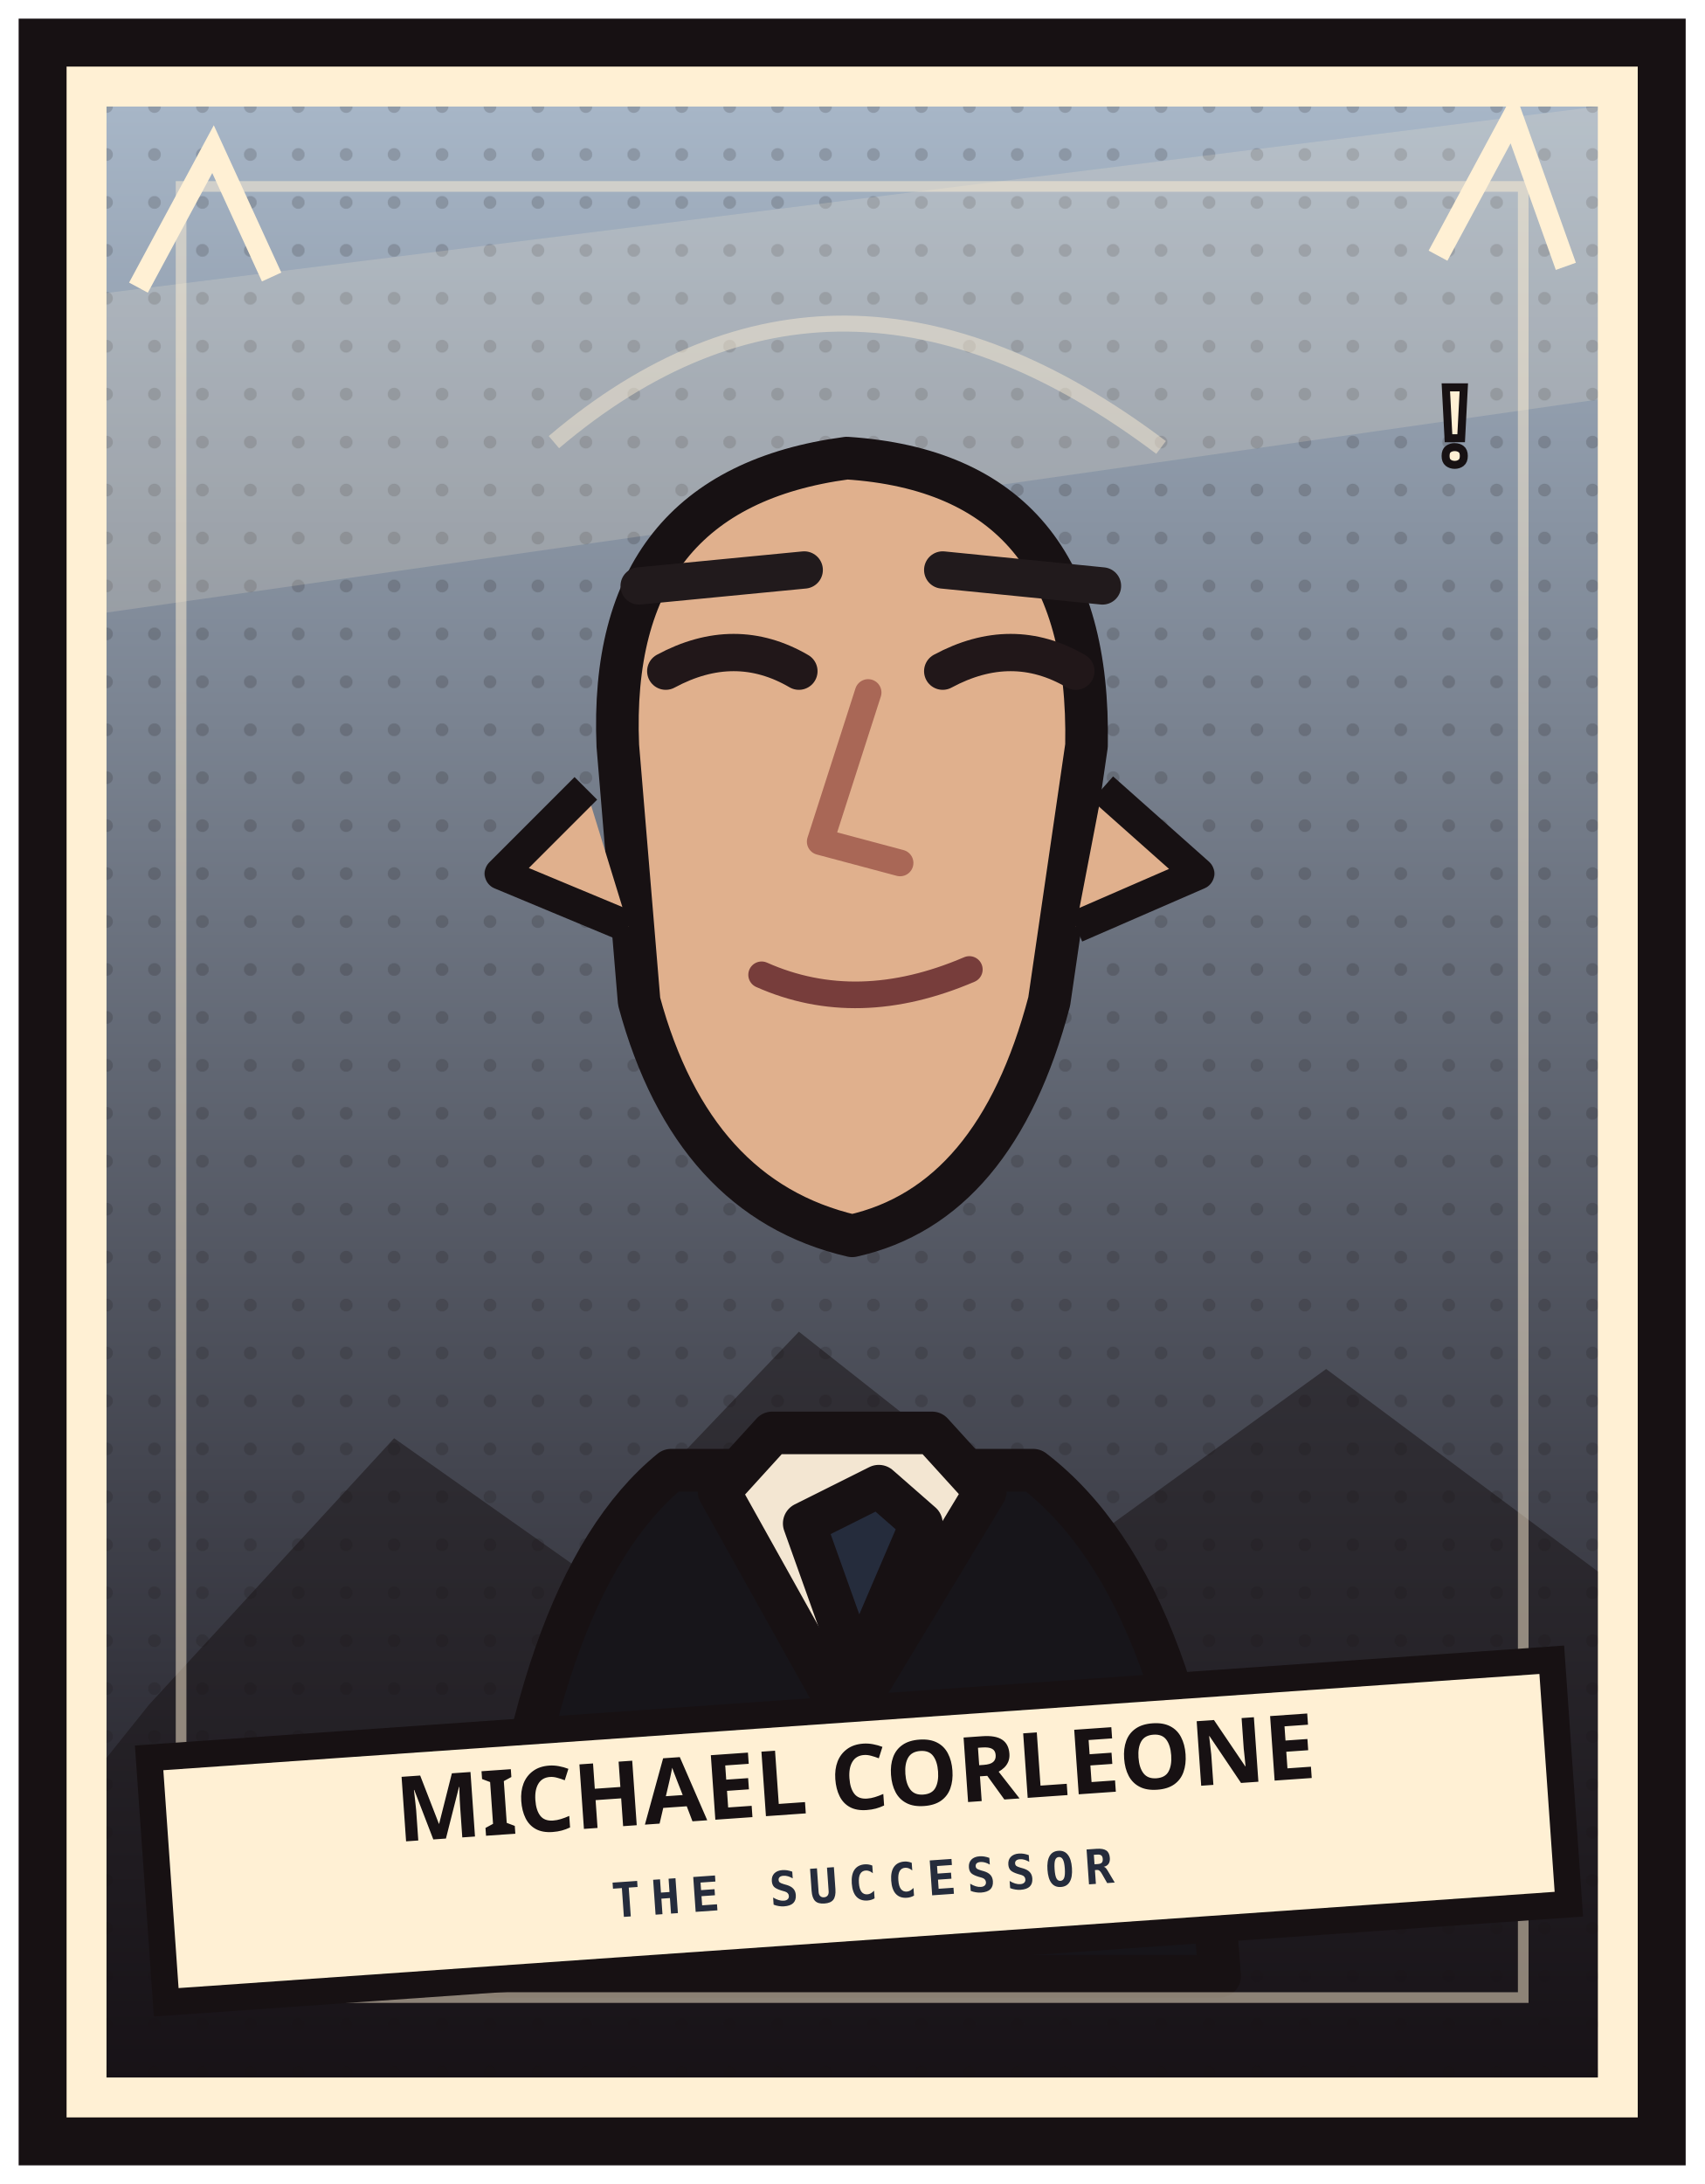
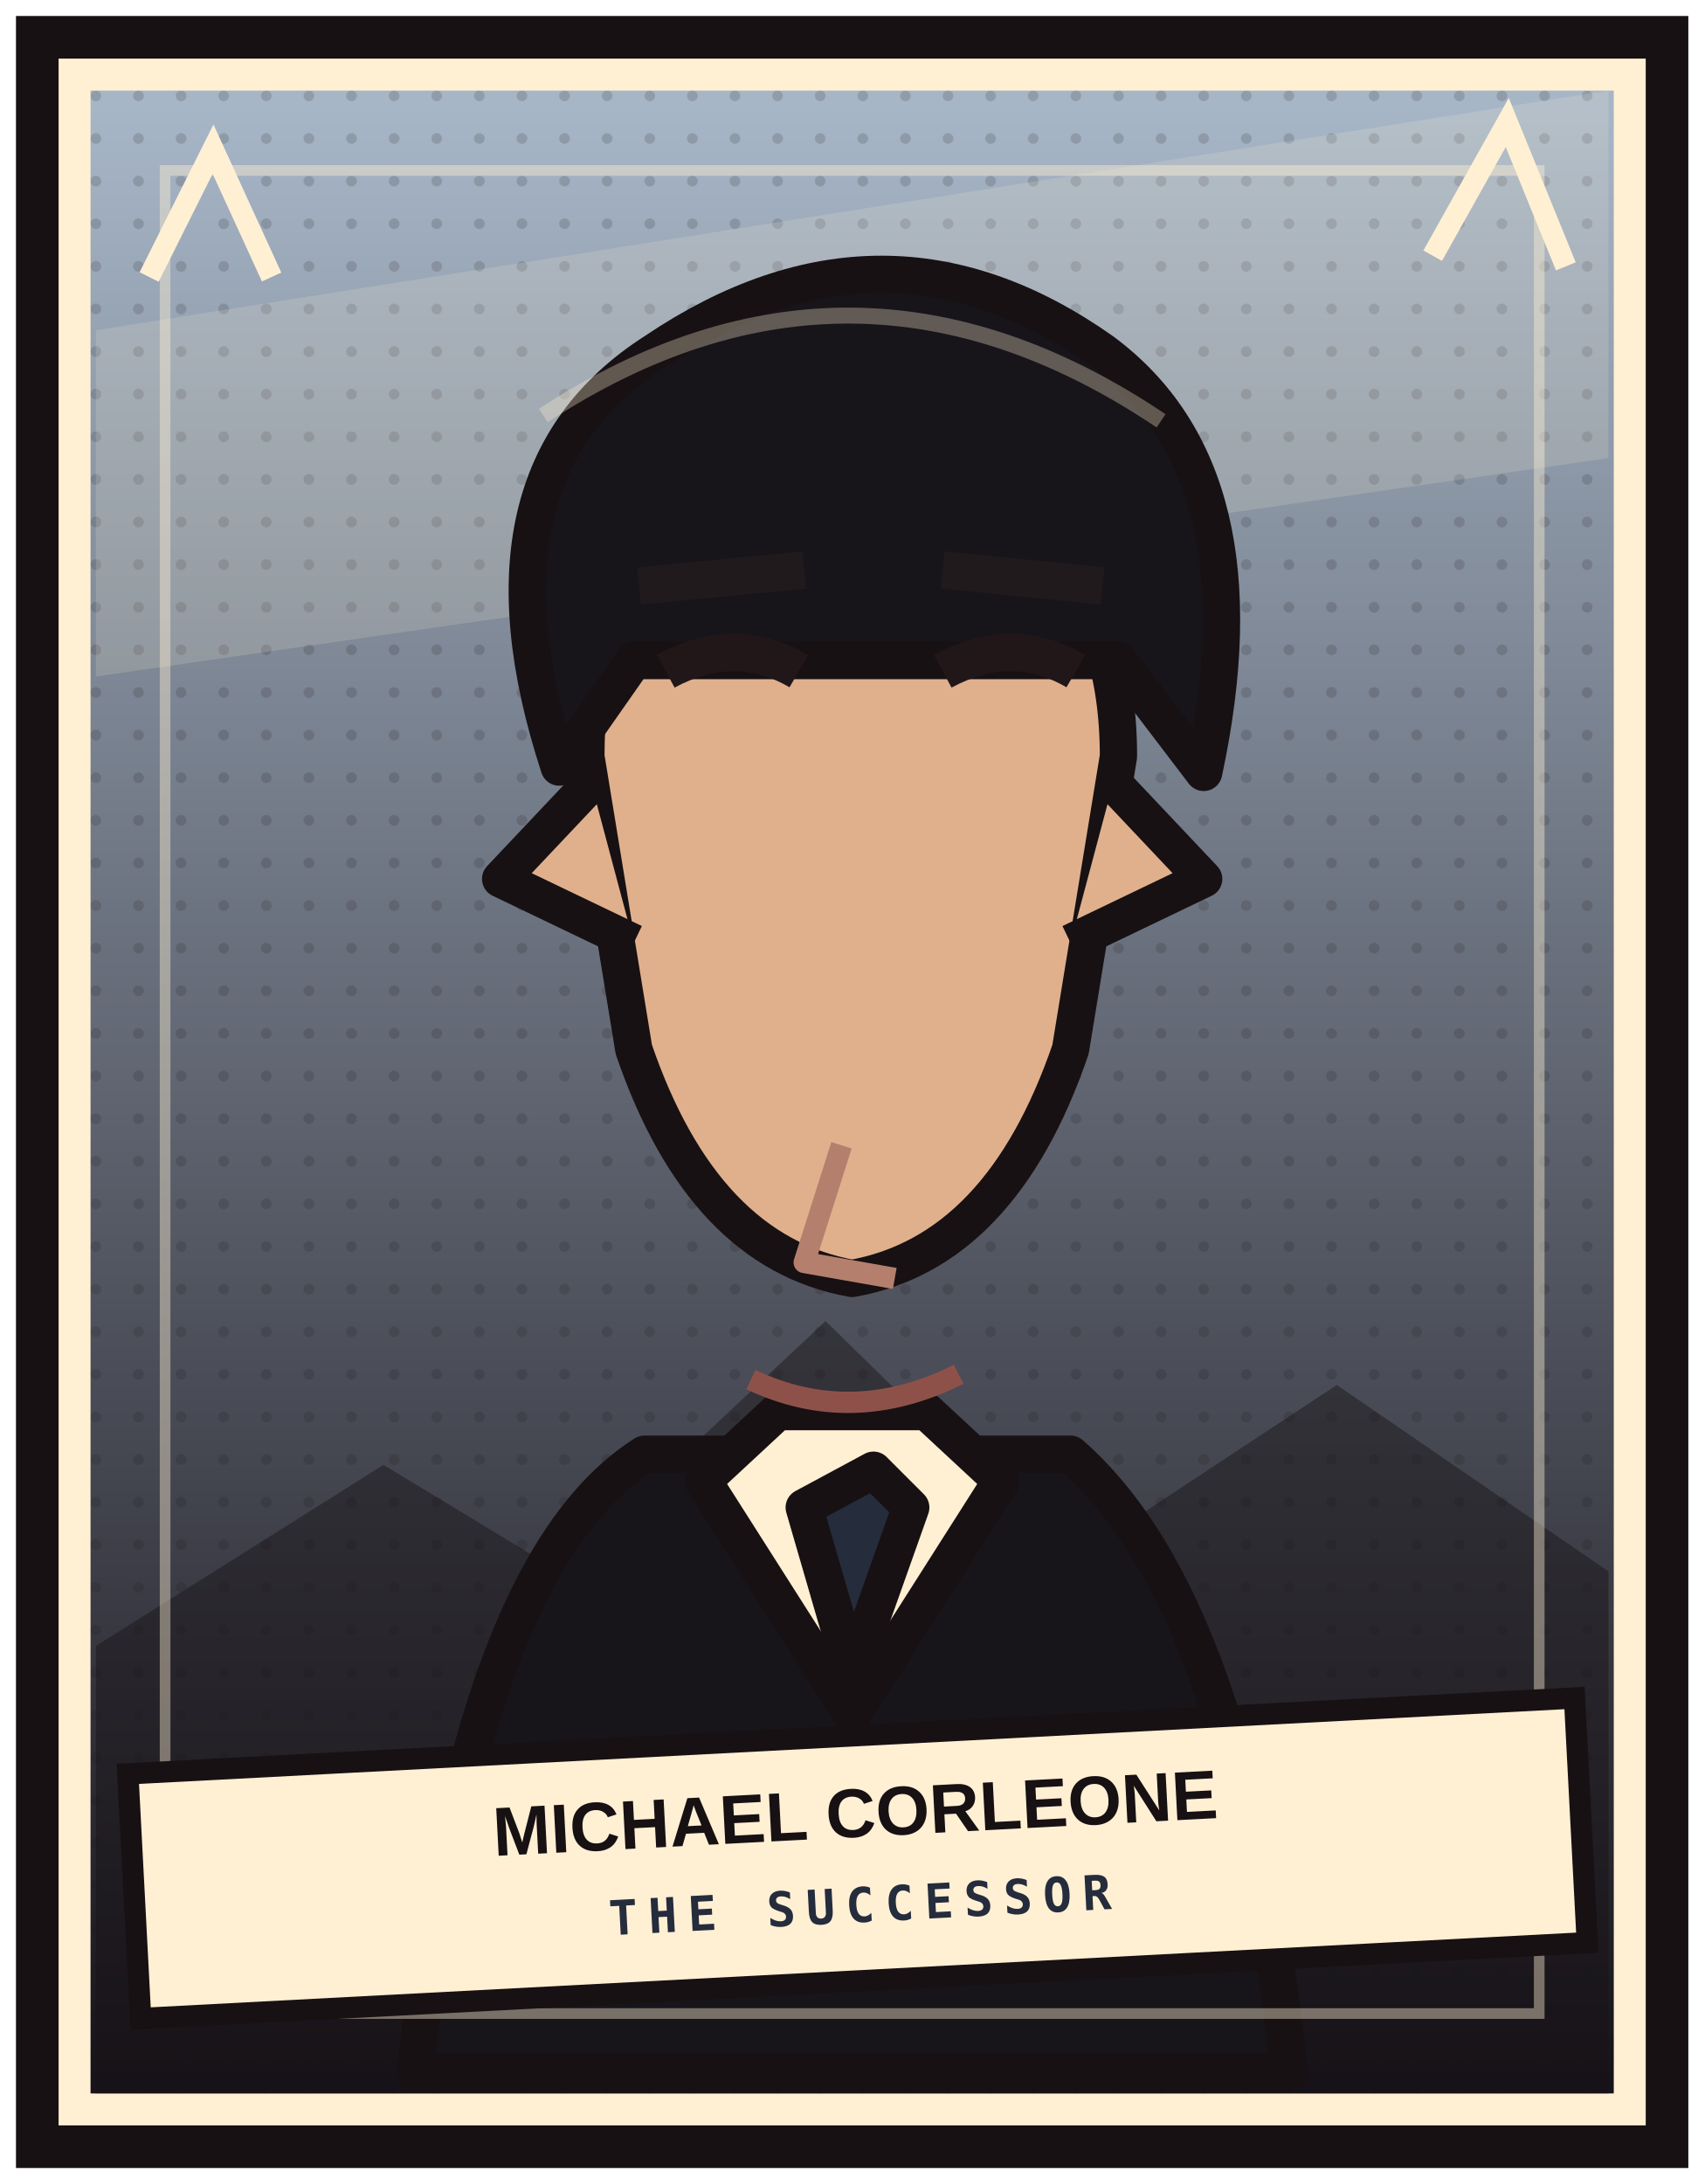
- <svg xmlns="http://www.w3.org/2000/svg" viewBox="0 0 320 410" role="img" aria-label="MICHAEL CORLEONE, original anime comic portrait">
+ <svg xmlns="http://www.w3.org/2000/svg" viewBox="0 0 320 410" role="img" aria-label="MICHAEL CORLEONE original anime comic portrait">
  <defs>
    <linearGradient id="bg" x2="0" y2="1">
      <stop stop-color="#a7b6c7" />
      <stop offset="1" stop-color="#17131a" />
    </linearGradient>
-     <pattern id="dots" width="9" height="9" patternUnits="userSpaceOnUse">
-       <circle cx="2" cy="2" r="1.2" fill="#171113" opacity=".17" />
+     <pattern id="dots" width="8" height="8" patternUnits="userSpaceOnUse">
+       <circle cx="2" cy="2" r="1" fill="#171113" opacity=".16" />
    </pattern>
  </defs>
-   <rect x="8" y="8" width="304" height="394" fill="#fff0d4" stroke="#171113" stroke-width="9" />
-   <rect x="20" y="20" width="280" height="370" fill="url(#bg)" />
-   <rect x="20" y="20" width="280" height="370" fill="url(#dots)" />
-   <path d="M20 55 300 20 300 75 20 115Z" fill="#fff0d4" opacity=".18" />
-   <path d="M28 320 74 270 108 294 150 250 202 291 249 257 300 295V390H20V330Z" fill="#171113" opacity=".5" />
-   <g stroke="#171113" stroke-width="8" stroke-linejoin="round">
-     <path d="M93 371Q99 298 126 276L194 276Q224 299 229 371Z" fill="#17151a" />
-     <path d="M135 280 159 323 185 280 175 269H145Z" fill="#f3e6d2" />
-     <path d="M151 286 161 314 173 286 165 279Z" fill="#252c3c" />
-     <path d="M116 140Q114 92 159 86Q205 89 204 140L197 188Q187 226 160 232Q130 225 120 188Z" fill="#e0b08d" />M105 144Q87 89 123 66Q166 37 207 66Q238 89 226 145L210 124H119Z<path d="M120 110 151 107M177 107 207 110" fill="none" stroke="#211a1c" stroke-width="7" stroke-linecap="round" />
-     <path d="M125 126Q138 119 150 126M177 126Q190 119 202 126" fill="none" stroke="#211719" stroke-width="7" stroke-linecap="round" />
-     <path d="M163 130 154 158 169 162" fill="none" stroke="#a96756" stroke-width="5" stroke-linecap="round" />
-     <path d="M143 183Q161 191 182 182" fill="none" stroke="#773d3b" stroke-width="5" stroke-linecap="round" />
-     <path d="M110 148 94 164 118 174M207 148 225 164 202 174" fill="#e0b08d" stroke="#171113" stroke-width="6" />
-     <path d="M104 83Q157 38 218 84" fill="none" stroke="#fff0d4" stroke-width="3" opacity=".45" />
+   <rect x="7" y="7" width="306" height="396" fill="#fff0d4" stroke="#171113" stroke-width="8" />
+   <rect x="17" y="17" width="286" height="376" fill="url(#bg)" />
+   <rect x="17" y="17" width="286" height="376" fill="url(#dots)" />
+   <path d="M18 62 302 17 302 86 18 127Z" fill="#fff0d4" opacity=".16" />
+   <path d="M18 309 72 275 105 295 155 248 201 293 251 260 302 295V393H18Z" fill="#171113" opacity=".45" />
+   <g stroke="#171113" stroke-width="7" stroke-linejoin="round">
+     <path d="M78 389Q88 294 121 273H201Q233 301 242 389Z" fill="#17151a" />
+     <path d="M132 278 160 322 188 278 174 265H146Z" fill="#fff0d4" />
+     <path d="M151 283 160 314 171 283 164 276Z" fill="#252c3c" />
+     <path d="M110 142Q110 94 160 88Q210 94 210 142L201 197Q188 235 160 240Q132 235 119 197Z" fill="#e0b08d" />
+     <path d="M105 144Q87 89 123 66Q166 37 207 66Q238 89 226 145L210 124H119Z" fill="#17151a" />
+     <path d="M120 110 151 107M177 107 207 110" stroke="#211a1c" stroke-width="7" fill="none" />
+     <path d="M125 126Q138 119 150 126M177 126Q190 119 202 126" stroke="#211719" stroke-width="7" fill="none" />
+     <path d="M158 215 151 237 168 240" stroke="#b57f6d" stroke-width="4" fill="none" />
+     <path d="M141 259Q160 268 180 258" stroke="#8e5149" stroke-width="4" fill="none" />
+     <path d="M111 147 94 165 119 177M209 147 226 165 201 177" fill="#e0b08d" />
+     <path d="M102 78Q160 40 218 79" stroke="#fff0d4" stroke-width="3" opacity=".32" fill="none" />
  </g>
-   <path d="M34 35H286V375H34Z" fill="none" stroke="#fff0d4" stroke-width="2" opacity=".5" />
-   <g transform="translate(28 330) rotate(-4)">
-     <rect width="264" height="46" fill="#fff0d4" stroke="#171113" stroke-width="5" />
-     <text x="132" y="19" text-anchor="middle" font-family="Impact,Arial Black,sans-serif" font-size="17" font-weight="900" fill="#171113">MICHAEL CORLEONE</text>
-     <text x="132" y="36" text-anchor="middle" font-family="monospace" font-size="9" font-weight="900" letter-spacing="2" fill="#252c3c">THE SUCCESSOR</text>
+   <path d="M31 32H289V378H31Z" fill="none" stroke="#fff0d4" stroke-width="2" opacity=".42" />
+   <g transform="translate(24 333) rotate(-3)">
+     <rect width="272" height="46" fill="#fff0d4" stroke="#171113" stroke-width="4" />
+     <text x="136" y="19" text-anchor="middle" font-family="Arial Black,Arial,sans-serif" font-size="13" font-weight="900" fill="#171113">MICHAEL CORLEONE</text>
+     <text x="136" y="35" text-anchor="middle" font-family="monospace" font-size="9" font-weight="900" letter-spacing="2" fill="#252c3c">THE SUCCESSOR</text>
  </g>
-   <path d="M26 54 40 28 51 52M270 48 284 22 294 50" stroke="#fff0d4" stroke-width="4" fill="none" />
-   <text x="276" y="87" text-anchor="end" font-family="Impact,Arial Black,sans-serif" font-size="20" font-weight="900" fill="#fff0d4" stroke="#171113" stroke-width="1.5">!</text>
+   <path d="M28 52 40 28 51 52M269 48 283 23 294 50" stroke="#fff0d4" stroke-width="4" fill="none" />
</svg>
